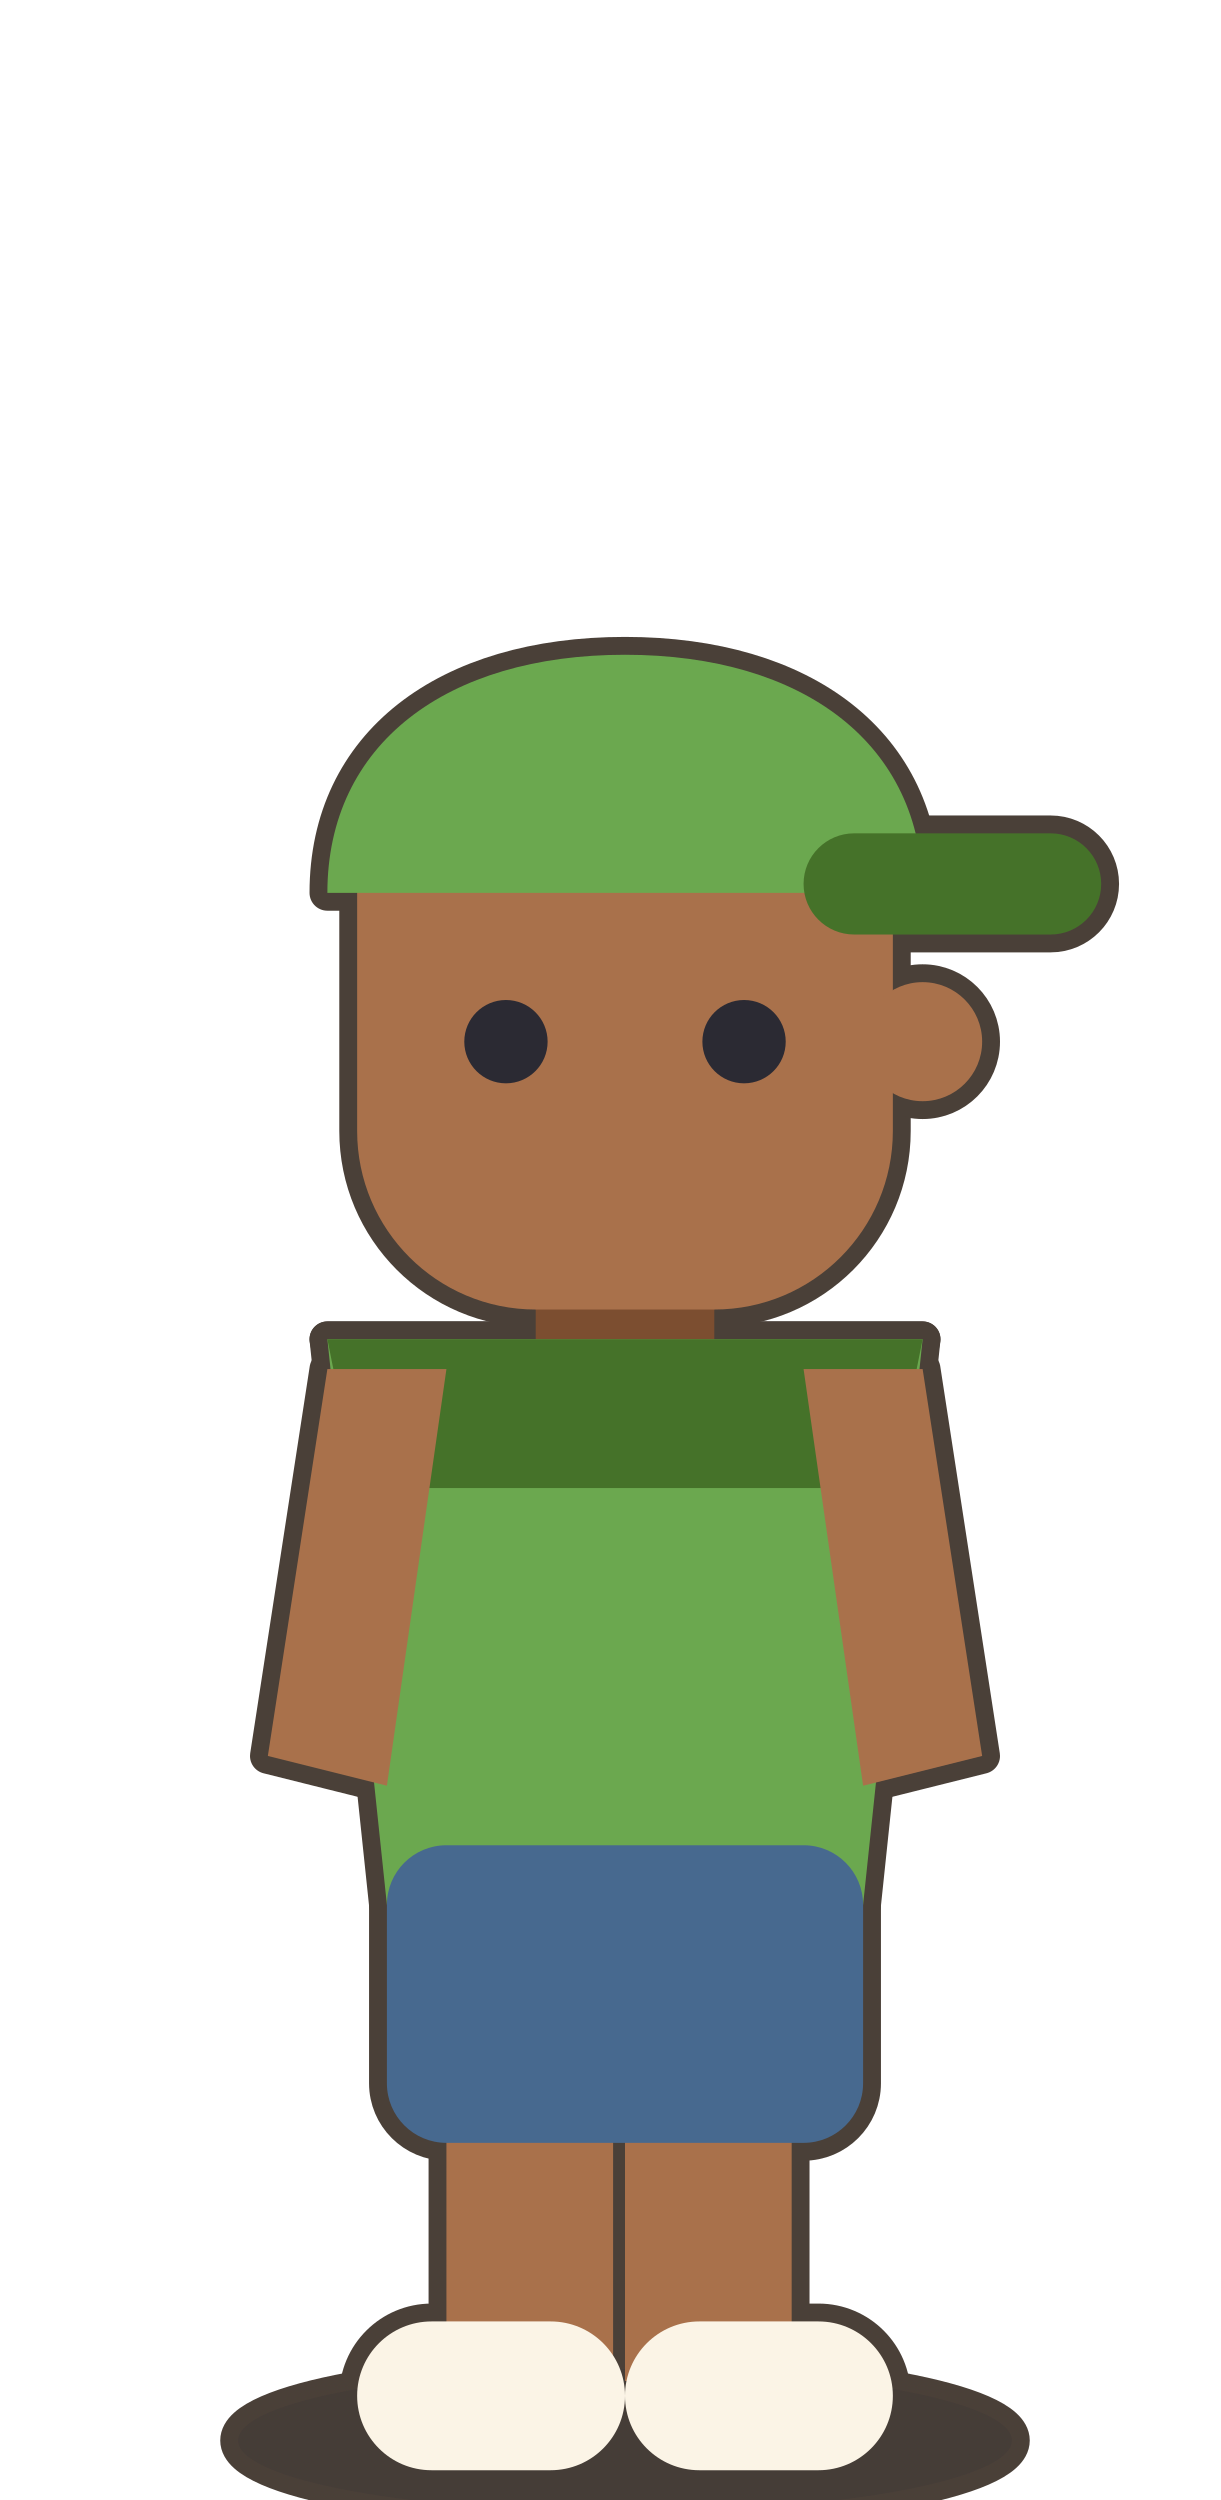
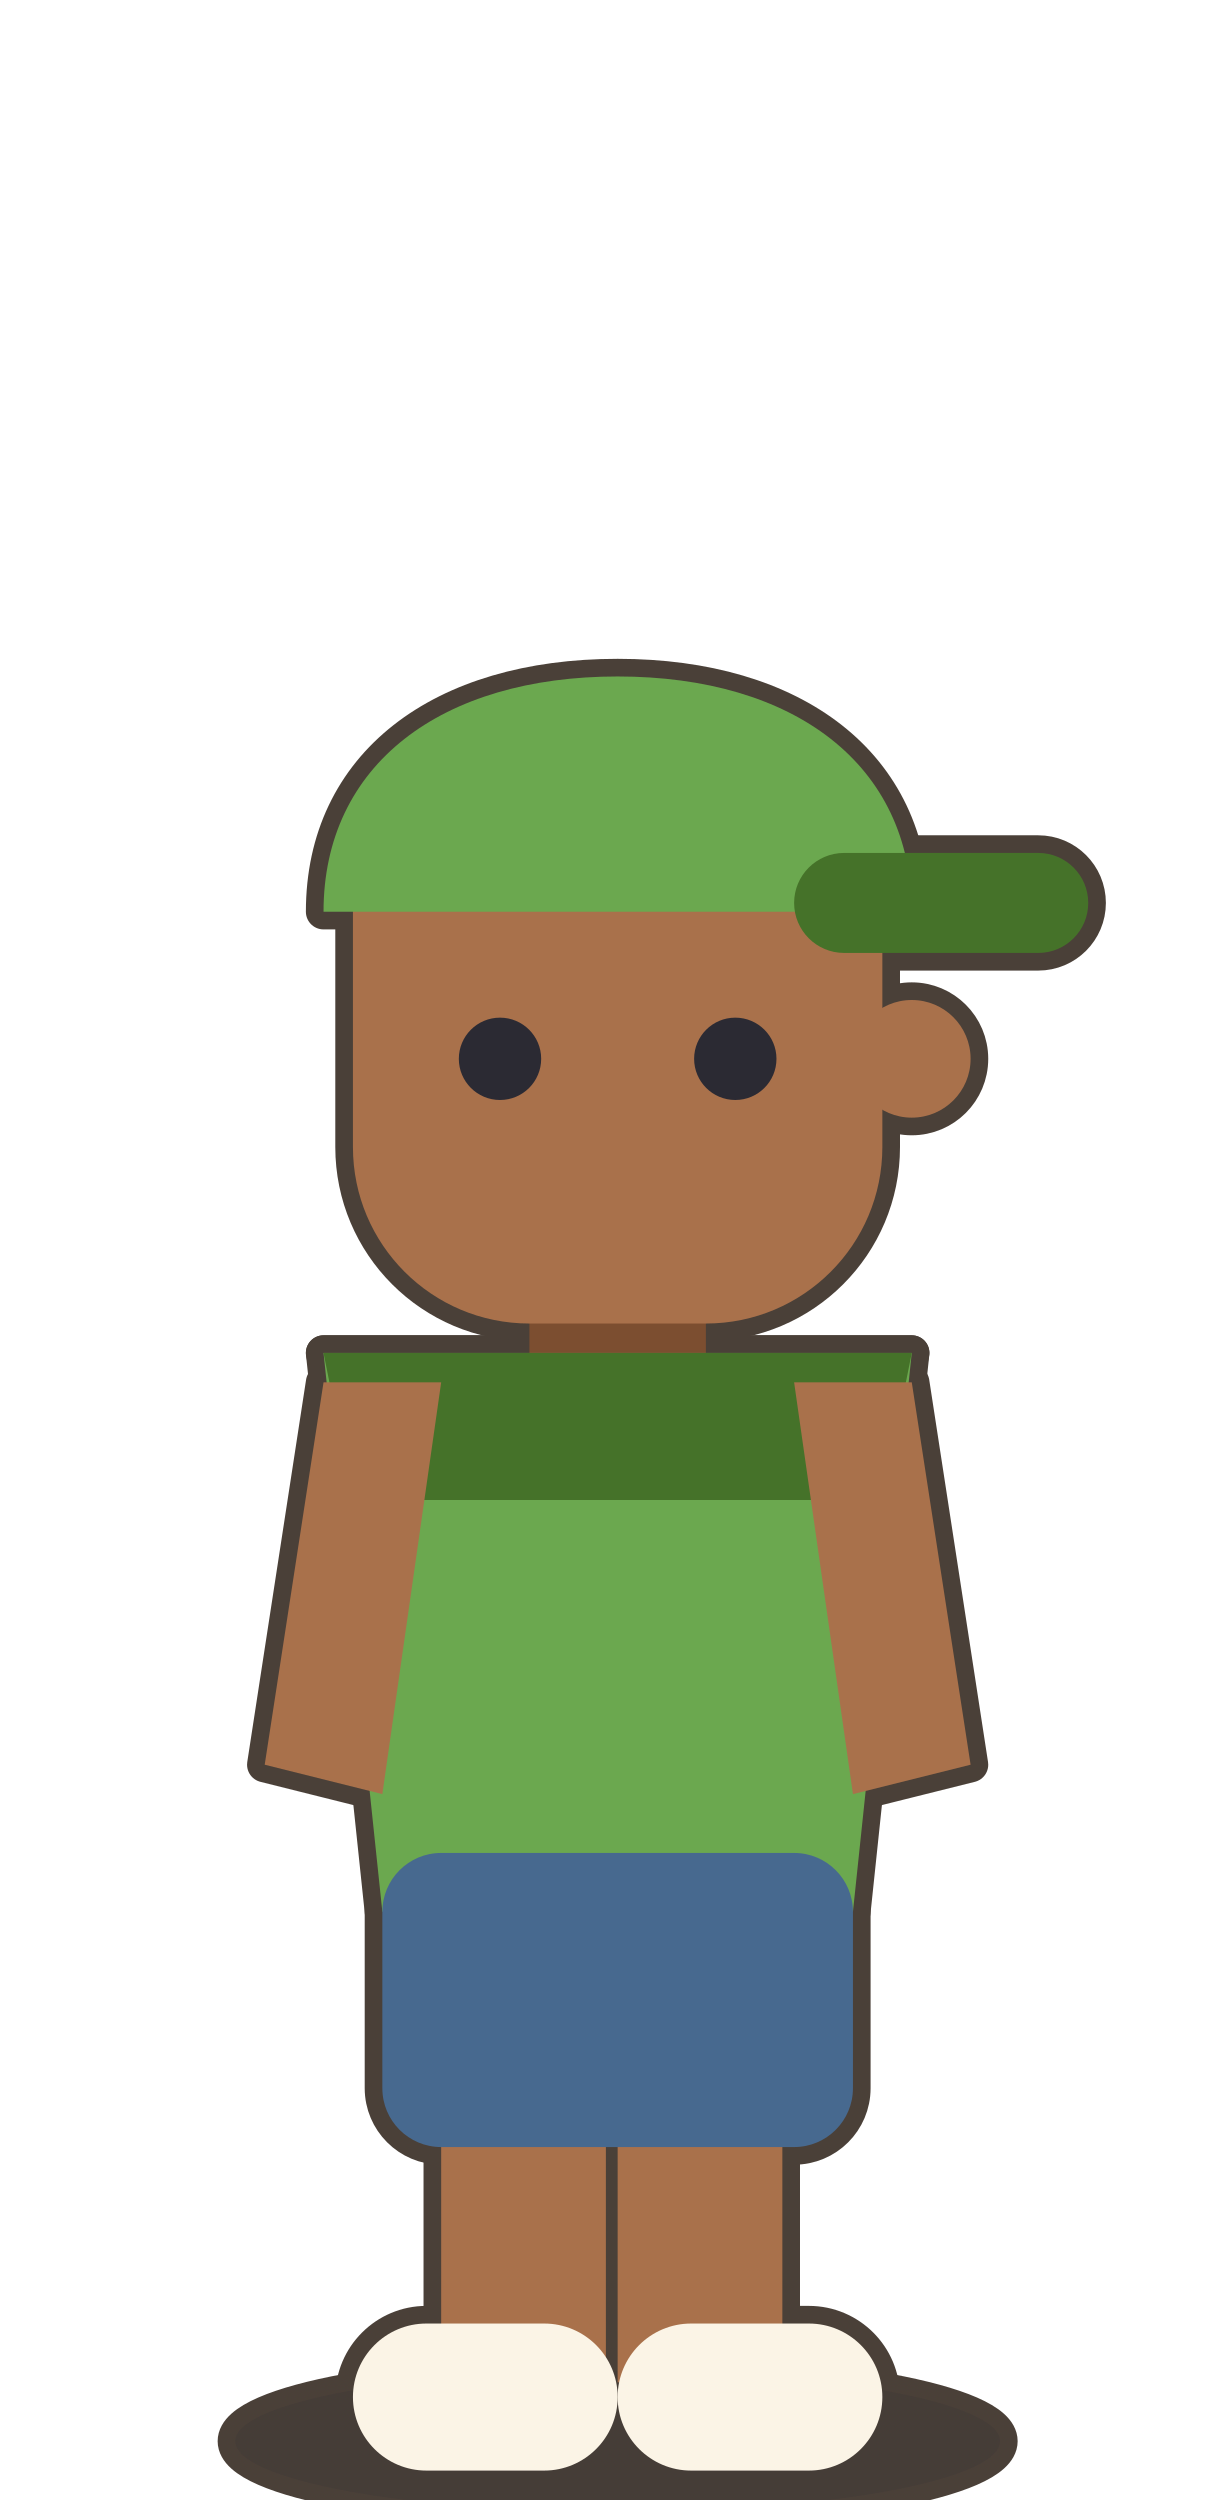
- <svg xmlns="http://www.w3.org/2000/svg" width="123" height="252" viewBox="1 0 41 84">
+ <svg xmlns="http://www.w3.org/2000/svg" width="123" height="255" viewBox="1 -1 41 85">
  <g id="paperscrape-outline" fill="#4a4038" stroke="#4a4038" stroke-width="1.2" stroke-linejoin="round" stroke-linecap="round">
    <ellipse cx="22" cy="82" rx="13" ry="2.4" />
    <rect x="16" y="70" width="5.6" height="10" />
    <rect x="22" y="70" width="5.6" height="10" />
    <rect x="13" y="78" width="9" height="5" rx="2.5" />
    <rect x="22" y="78" width="9" height="5" rx="2.5" />
    <g transform="translate(0 0) scale(1 1)">
      <rect x="19" y="42" width="6" height="4" />
      <polygon points="12,45 32,45 30,64 14,64" />
      <polygon points="12,45 32,45 31,50 13,50" />
      <polygon points="12,46 16,46 14,60 10,59" />
      <polygon points="28,46 32,46 34,59 30,60" />
      <rect x="14" y="62" width="16" height="10" rx="2" />
      <rect x="13" y="24" width="18" height="20" rx="6" />
      <circle cx="32" cy="35" r="2" />
      <path d="M12 30 C12 25 16 22 22 22 C28 22 32 25 32 30 Z" />
      <rect x="28" y="28" width="10" height="3.4" rx="1.7" />
      <circle cx="18" cy="35" r="1.4" />
      <circle cx="26" cy="35" r="1.4" />
    </g>
  </g>
  <ellipse cx="22" cy="82" rx="13" ry="2.4" fill="#2B2A33" opacity="0.16" />
  <rect x="16" y="70" width="5.6" height="10" fill="#A9714B" />
  <rect x="22" y="70" width="5.6" height="10" fill="#A9714B" />
  <rect x="13" y="78" width="9" height="5" rx="2.5" fill="#FBF4E6" />
  <rect x="22" y="78" width="9" height="5" rx="2.5" fill="#FBF4E6" />
  <g transform="translate(0 0) scale(1 1)">
    <rect x="19" y="42" width="6" height="4" fill="#7C4E30" />
    <polygon points="12,45 32,45 30,64 14,64" fill="#6BA84F" />
    <polygon points="12,45 32,45 31,50 13,50" fill="#457229" />
    <polygon points="12,46 16,46 14,60 10,59" fill="#A9714B" />
    <polygon points="28,46 32,46 34,59 30,60" fill="#A9714B" />
    <rect x="14" y="62" width="16" height="10" rx="2" fill="#47698F" />
    <rect x="13" y="24" width="18" height="20" rx="6" fill="#A9714B" />
    <circle cx="32" cy="35" r="2" fill="#A9714B" />
    <path d="M12 30 C12 25 16 22 22 22 C28 22 32 25 32 30 Z" fill="#6BA84F" />
    <rect x="28" y="28" width="10" height="3.4" rx="1.7" fill="#457229" />
    <circle cx="18" cy="35" r="1.4" fill="#2B2A33" />
    <circle cx="26" cy="35" r="1.4" fill="#2B2A33" />
  </g>
</svg>
